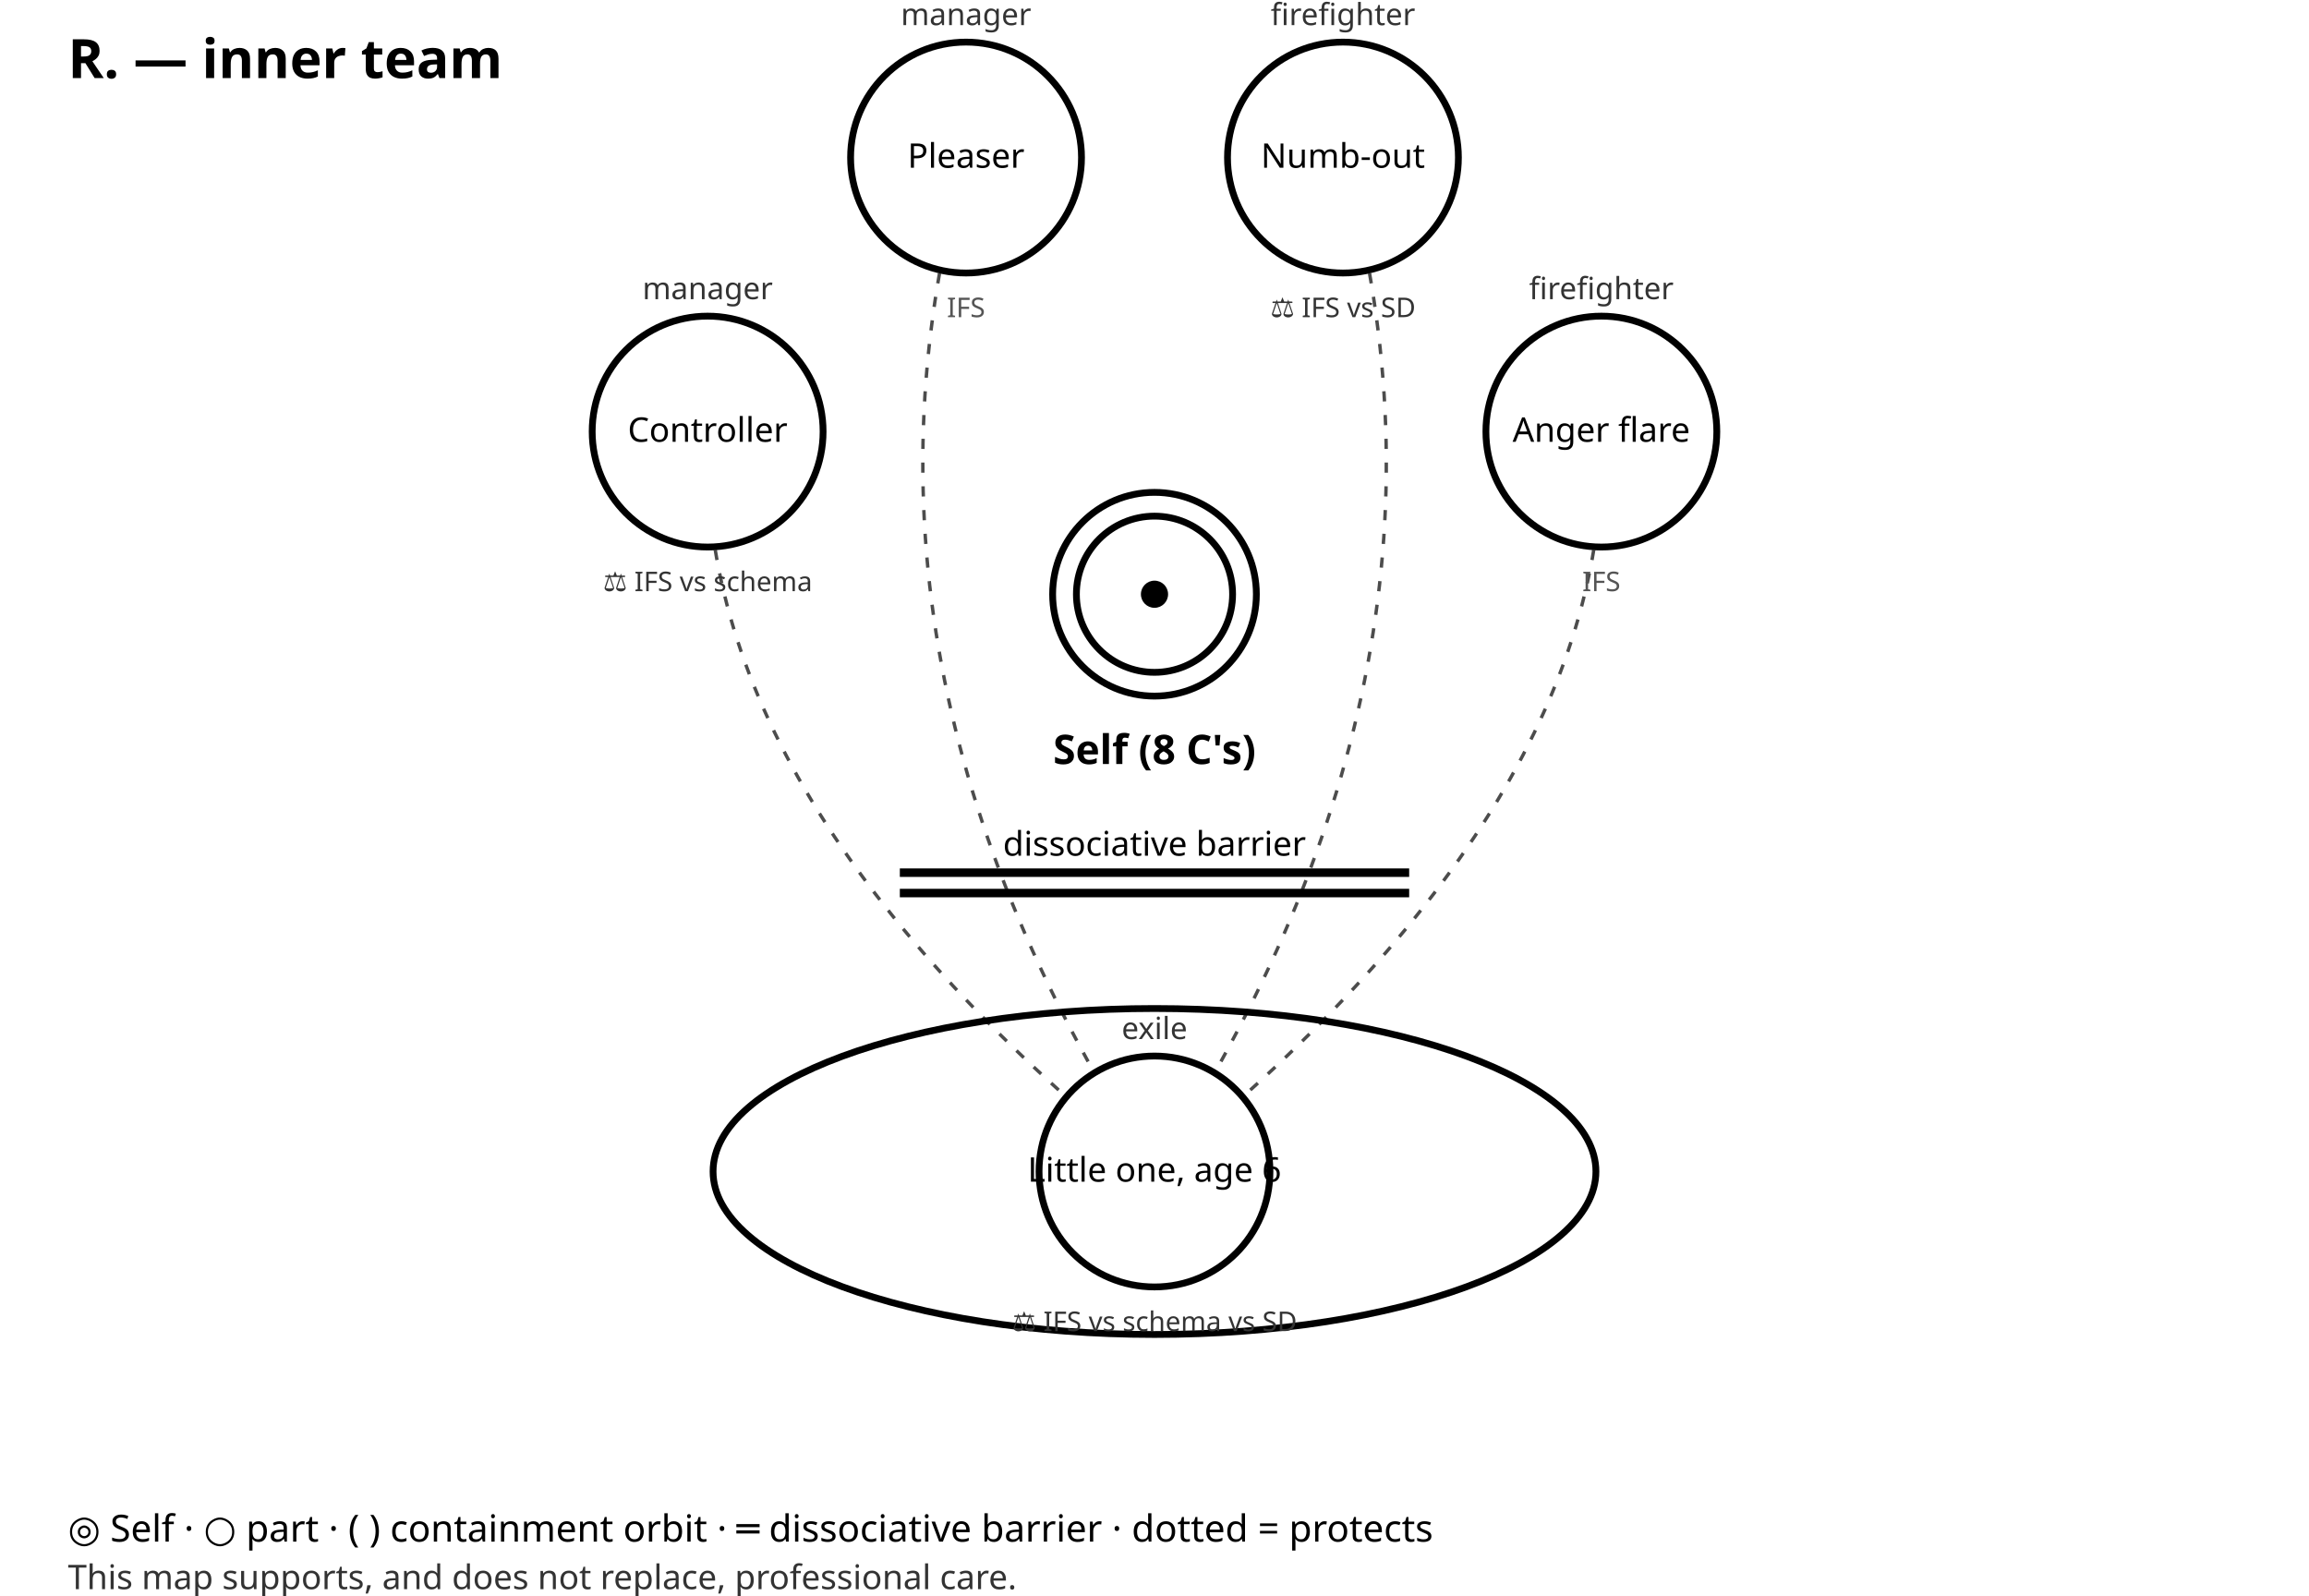
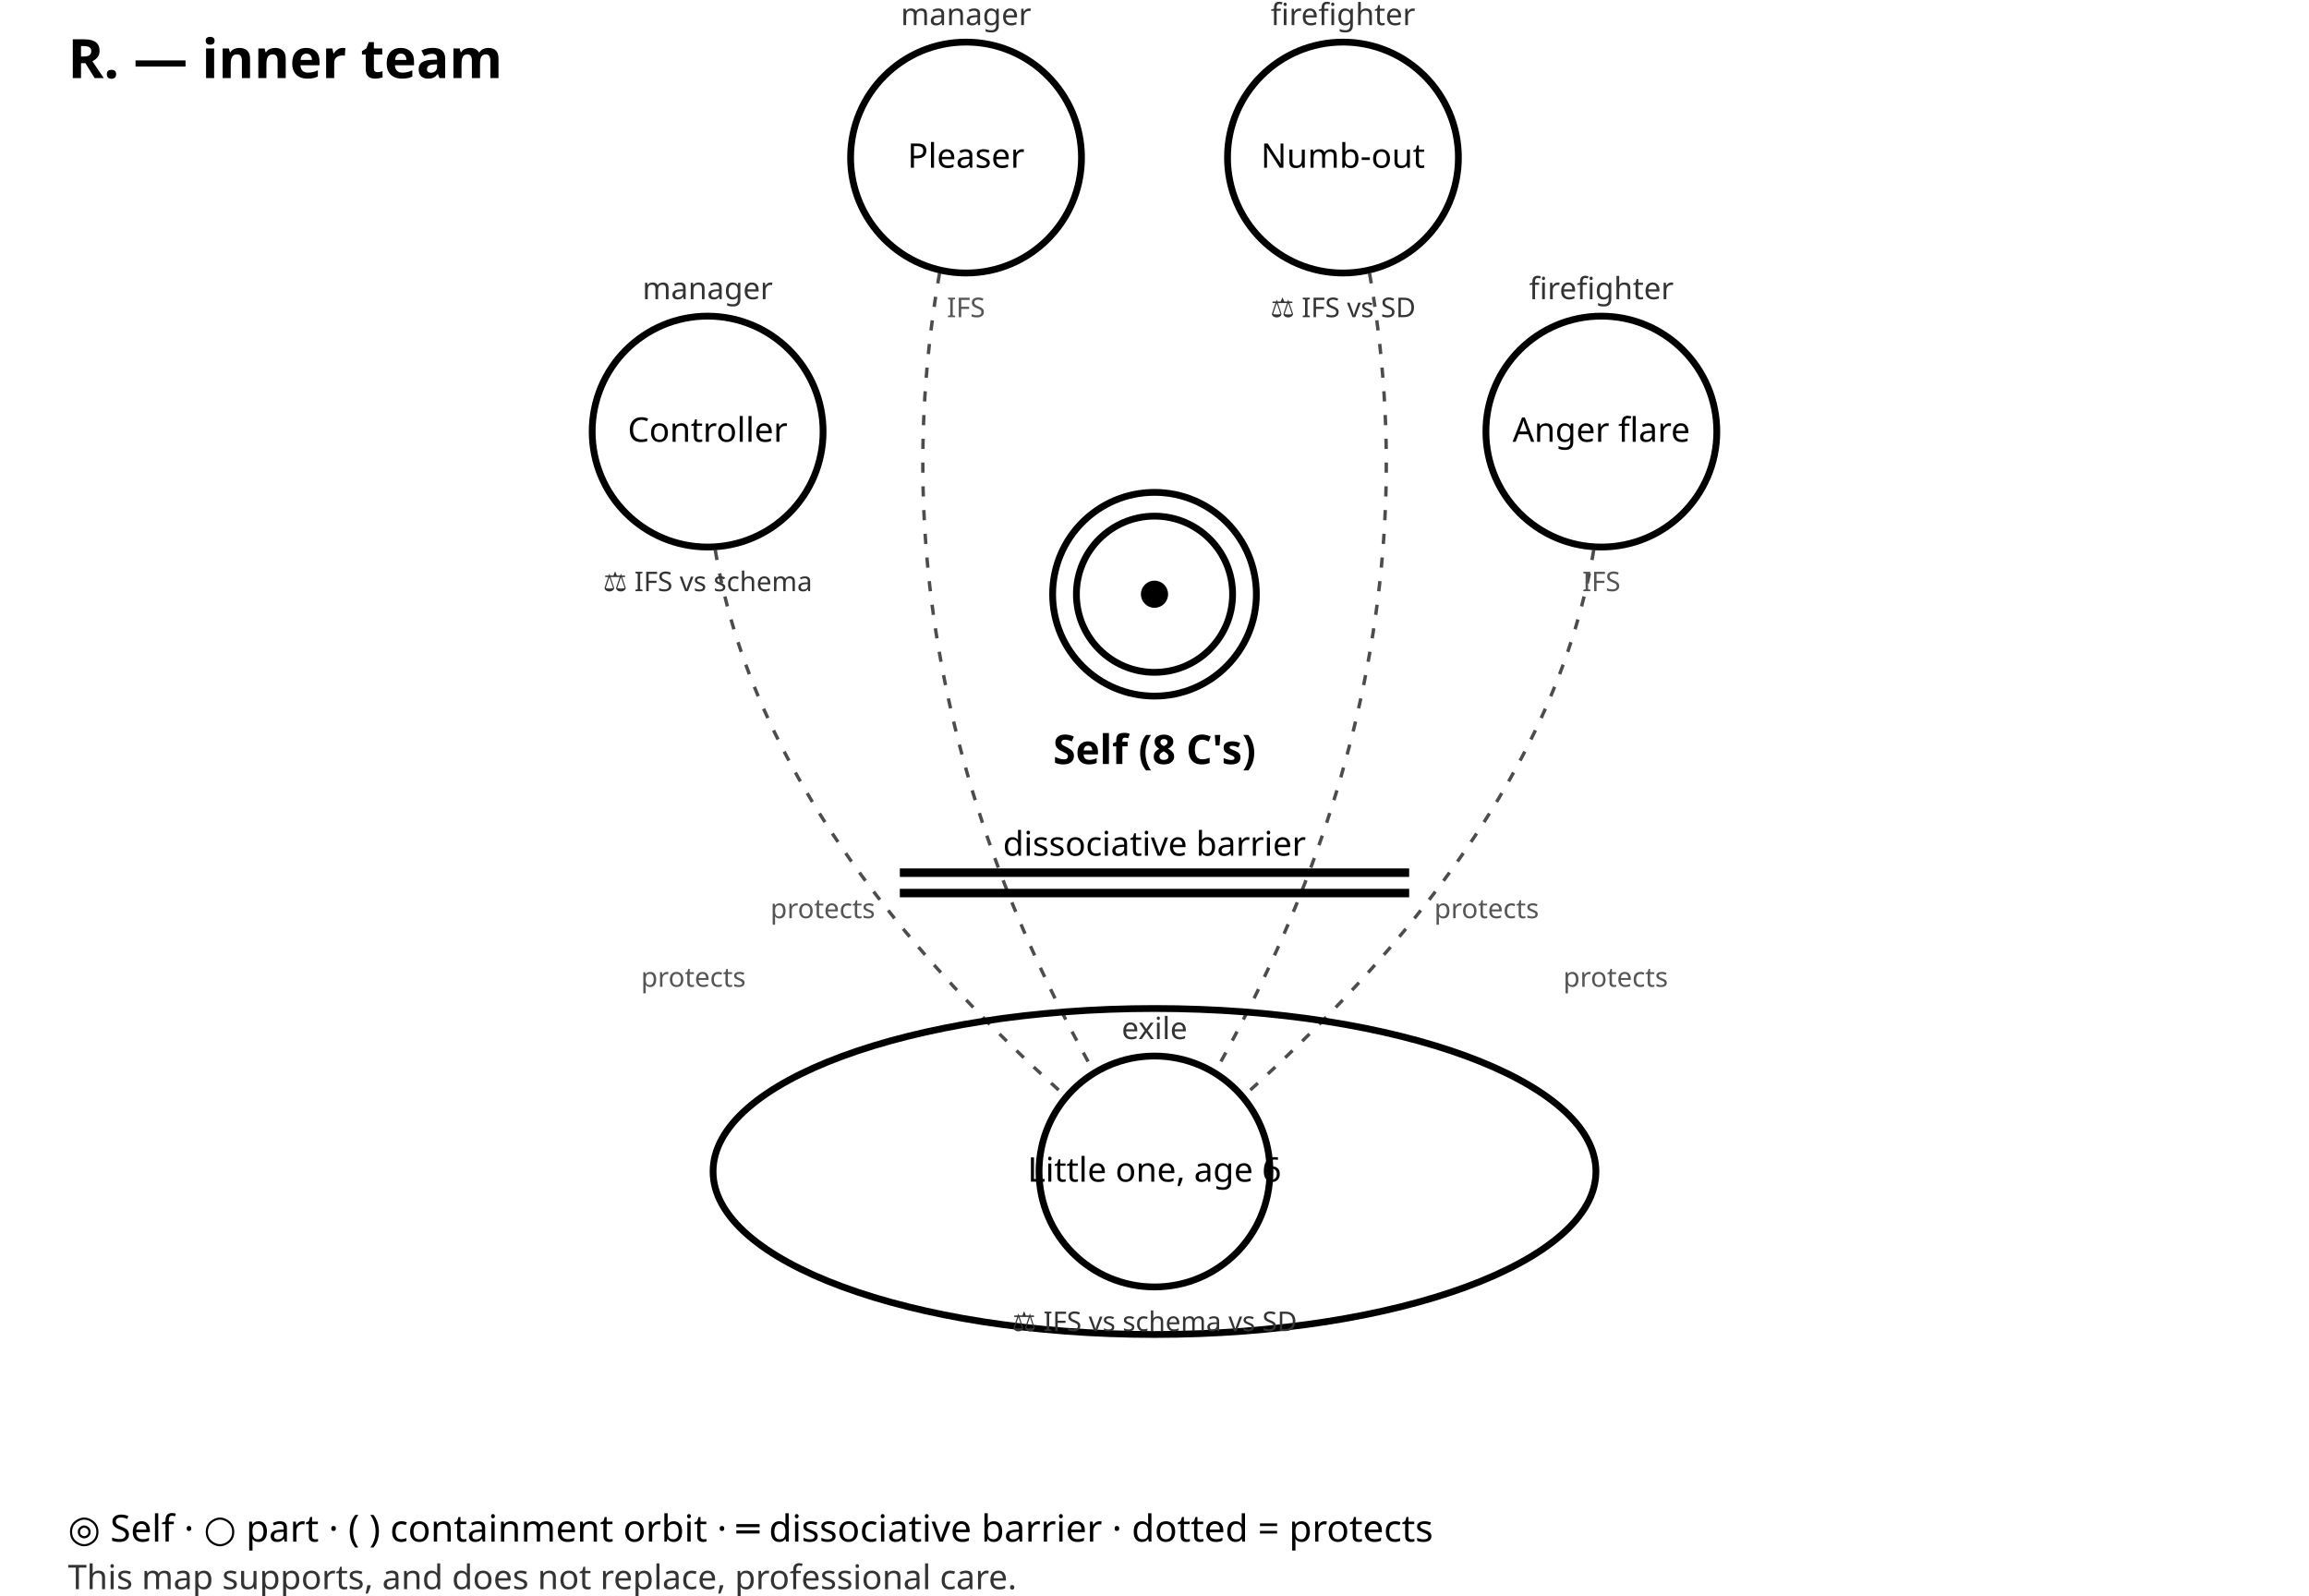
<svg xmlns="http://www.w3.org/2000/svg" viewBox="0 0 680 470" role="img" aria-label="Parts map: R. — inner team. Self at the centre. Protectors around it: Controller (manager), Pleaser (manager), Numb-out (firefighter), Anger flare (firefighter). Exile(s): Little one, age 6, behind a dissociative barrier from Self. Protectors guard the exile. Origins disagree on: Controller (claimed by IFS and schema); Numb-out (claimed by IFS and SD); Little one, age 6 (claimed by IFS and schema and SD) — both claims are shown, not merged.">
  <rect x="0" y="0" width="680" height="470" fill="#fff" />
  <text x="20" y="23" font-family="sans-serif" font-size="16" font-weight="700">R. — inner team</text>
  <ellipse cx="340" cy="345" rx="130" ry="48" fill="none" stroke="#000" stroke-width="2" />
  <path d="M 208.4,127.1 Q 204.2,236.1 340,345" fill="none" stroke="#000" stroke-width="1" stroke-dasharray="3 4" opacity="0.7" />
+   <text x="204.2" y="290.6" font-family="sans-serif" font-size="8" text-anchor="middle" fill="#555" stroke="#fff" stroke-width="2.5" paint-order="stroke">protects</text>
  <path d="M 284.5,46.4 Q 242.3,195.7 340,345" fill="none" stroke="#000" stroke-width="1" stroke-dasharray="3 4" opacity="0.7" />
+   <text x="242.3" y="270.4" font-family="sans-serif" font-size="8" text-anchor="middle" fill="#555" stroke="#fff" stroke-width="2.5" paint-order="stroke">protects</text>
  <path d="M 395.5,46.4 Q 437.8,195.7 340,345" fill="none" stroke="#000" stroke-width="1" stroke-dasharray="3 4" opacity="0.7" />
+   <text x="437.8" y="270.4" font-family="sans-serif" font-size="8" text-anchor="middle" fill="#555" stroke="#fff" stroke-width="2.5" paint-order="stroke">protects</text>
  <path d="M 471.6,127.1 Q 475.8,236.1 340,345" fill="none" stroke="#000" stroke-width="1" stroke-dasharray="3 4" opacity="0.7" />
+   <text x="475.8" y="290.6" font-family="sans-serif" font-size="8" text-anchor="middle" fill="#555" stroke="#fff" stroke-width="2.5" paint-order="stroke">protects</text>
  <line x1="265" y1="257" x2="415" y2="257" stroke="#000" stroke-width="2.5" />
  <line x1="265" y1="263" x2="415" y2="263" stroke="#000" stroke-width="2.5" />
  <text x="340" y="252" font-family="sans-serif" font-size="10" text-anchor="middle">dissociative barrier</text>
  <circle cx="340" cy="175" r="30" fill="#fff" stroke="#000" stroke-width="2" />
  <circle cx="340" cy="175" r="23" fill="none" stroke="#000" stroke-width="2" />
  <circle cx="340" cy="175" r="4" fill="#000" />
  <text x="340" y="225" font-family="sans-serif" font-size="12" font-weight="700" text-anchor="middle">Self (8 C's)</text>
  <text x="208.4" y="88.1" font-family="sans-serif" font-size="9" text-anchor="middle" fill="#333">manager</text>
  <circle cx="208.4" cy="127.1" r="34" fill="#fff" stroke="#000" stroke-width="2" />
  <text x="208.4" y="130.1" font-family="sans-serif" font-size="10" text-anchor="middle">Controller</text>
  <text x="208.4" y="174.1" font-family="sans-serif" font-size="8" text-anchor="middle" fill="#333">⚖ IFS vs schema</text>
  <text x="284.5" y="7.4" font-family="sans-serif" font-size="9" text-anchor="middle" fill="#333">manager</text>
  <circle cx="284.5" cy="46.4" r="34" fill="#fff" stroke="#000" stroke-width="2" />
  <text x="284.5" y="49.4" font-family="sans-serif" font-size="10" text-anchor="middle">Pleaser</text>
  <text x="284.5" y="93.4" font-family="sans-serif" font-size="8" text-anchor="middle" fill="#555">IFS</text>
  <text x="395.5" y="7.4" font-family="sans-serif" font-size="9" text-anchor="middle" fill="#333">firefighter</text>
  <circle cx="395.5" cy="46.4" r="34" fill="#fff" stroke="#000" stroke-width="2" />
  <text x="395.5" y="49.4" font-family="sans-serif" font-size="10" text-anchor="middle">Numb-out</text>
  <text x="395.5" y="93.4" font-family="sans-serif" font-size="8" text-anchor="middle" fill="#333">⚖ IFS vs SD</text>
  <text x="471.6" y="88.1" font-family="sans-serif" font-size="9" text-anchor="middle" fill="#333">firefighter</text>
  <circle cx="471.6" cy="127.1" r="34" fill="#fff" stroke="#000" stroke-width="2" />
  <text x="471.6" y="130.1" font-family="sans-serif" font-size="10" text-anchor="middle">Anger flare</text>
  <text x="471.6" y="174.1" font-family="sans-serif" font-size="8" text-anchor="middle" fill="#555">IFS</text>
  <text x="340" y="306" font-family="sans-serif" font-size="9" text-anchor="middle" fill="#333">exile</text>
  <circle cx="340" cy="345" r="34" fill="#fff" stroke="#000" stroke-width="2" />
  <text x="340" y="348" font-family="sans-serif" font-size="10" text-anchor="middle">Little one, age 6</text>
  <text x="340" y="392" font-family="sans-serif" font-size="8" text-anchor="middle" fill="#333">⚖ IFS vs schema vs SD</text>
  <text x="20" y="454" font-family="sans-serif" font-size="11">◎ Self · ○ part · ( ) containment orbit · ═ dissociative barrier · dotted = protects</text>
  <text x="20" y="468" font-family="sans-serif" font-size="10" fill="#333">This map supports, and does not replace, professional care.</text>
</svg>
